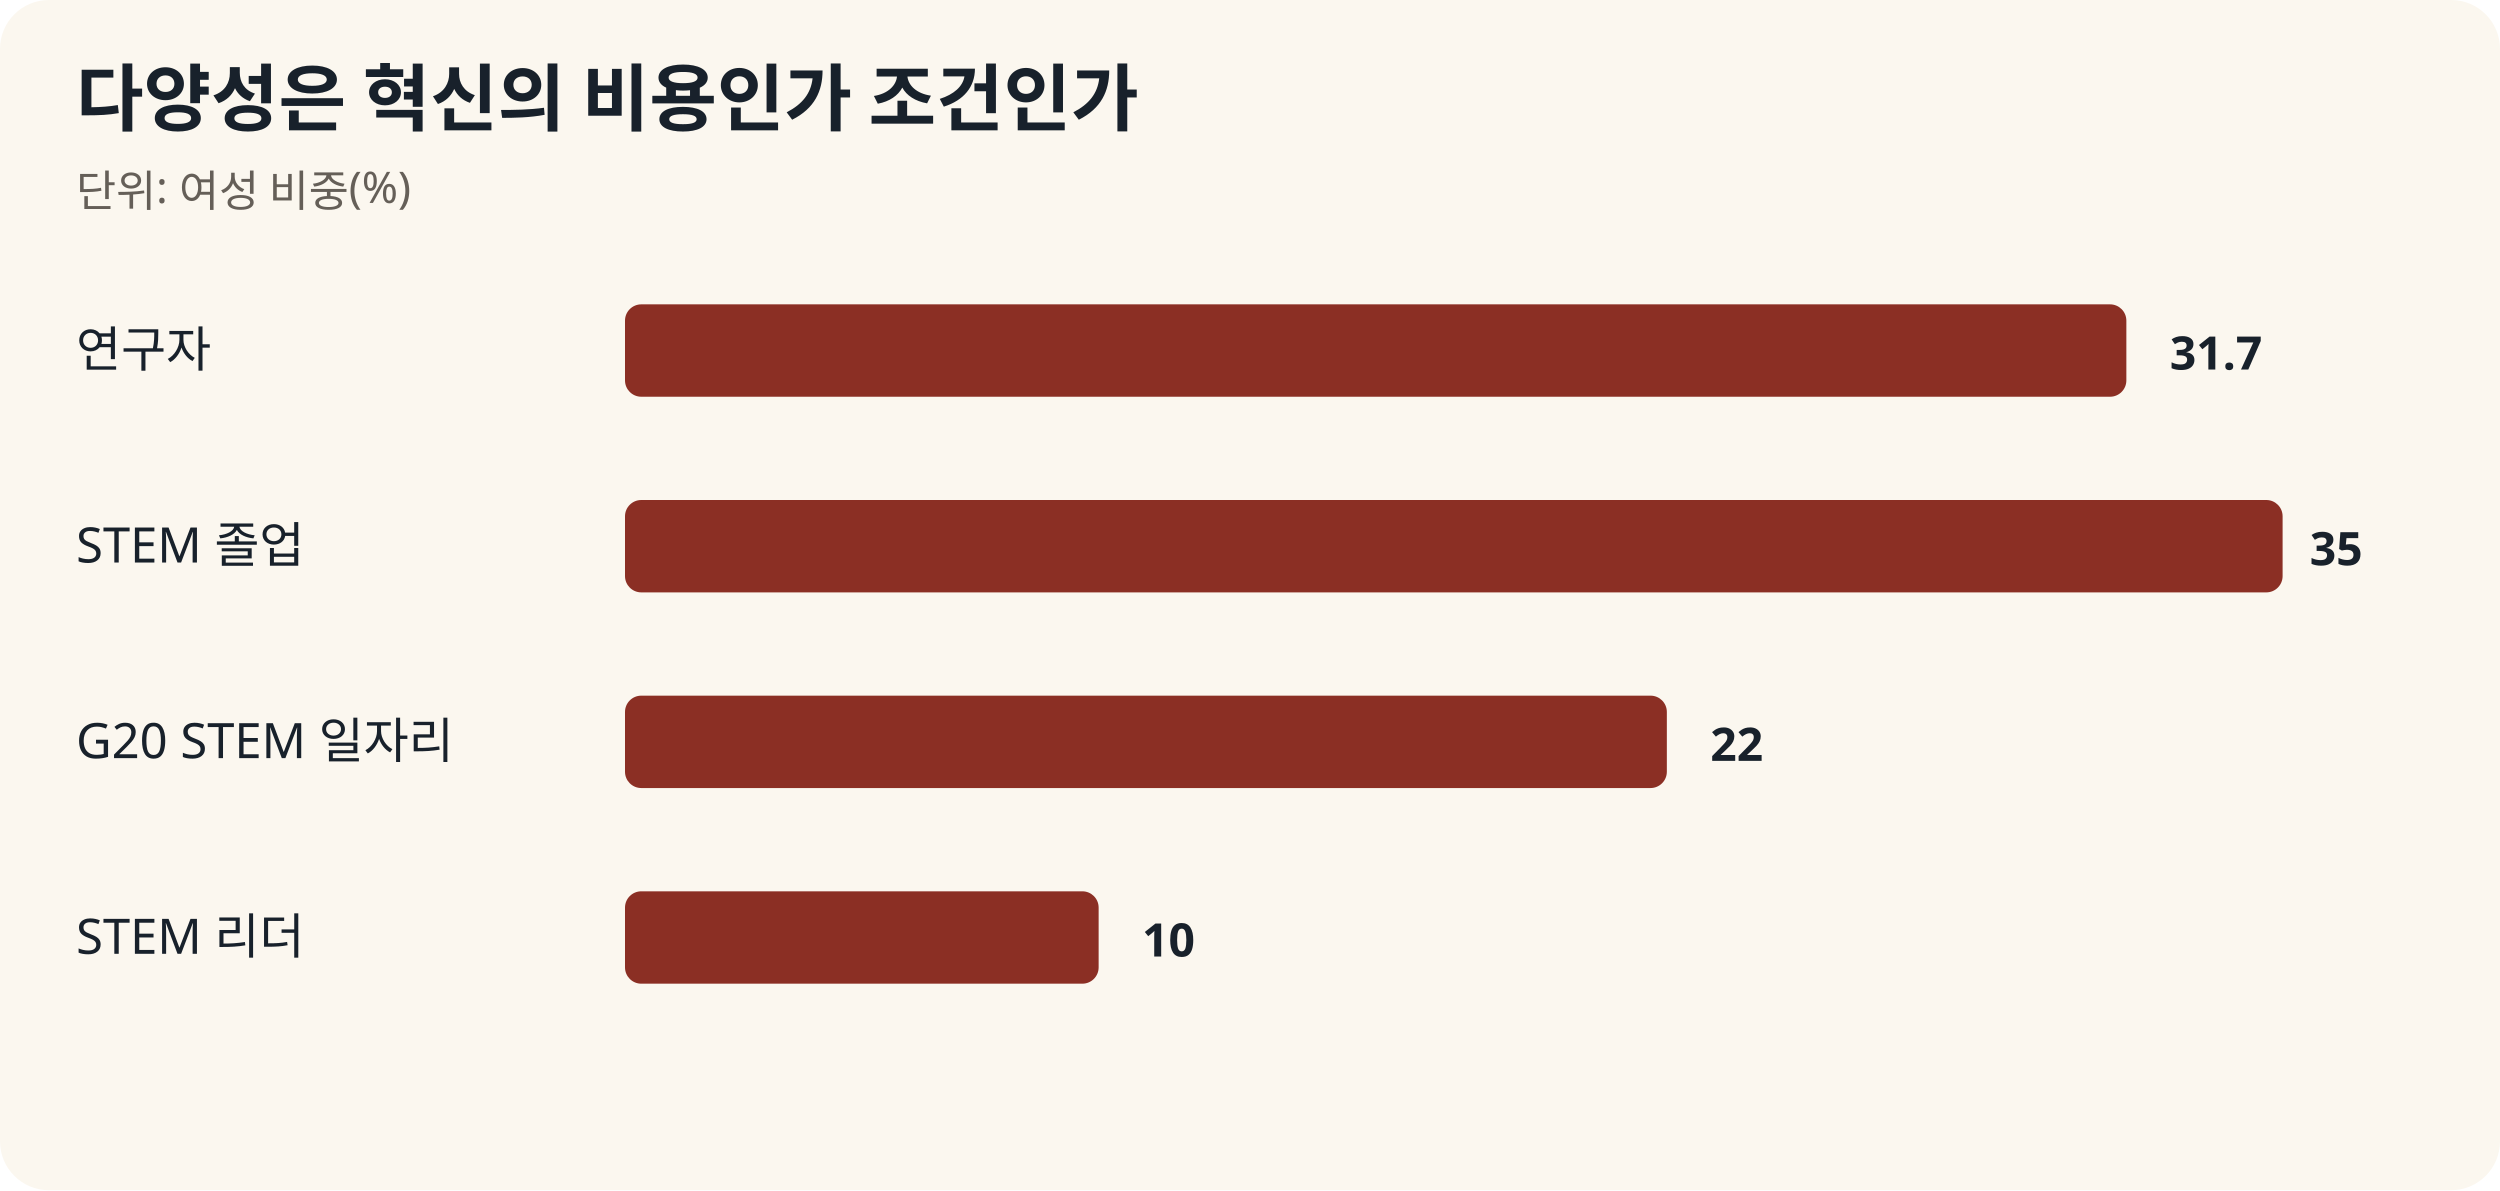
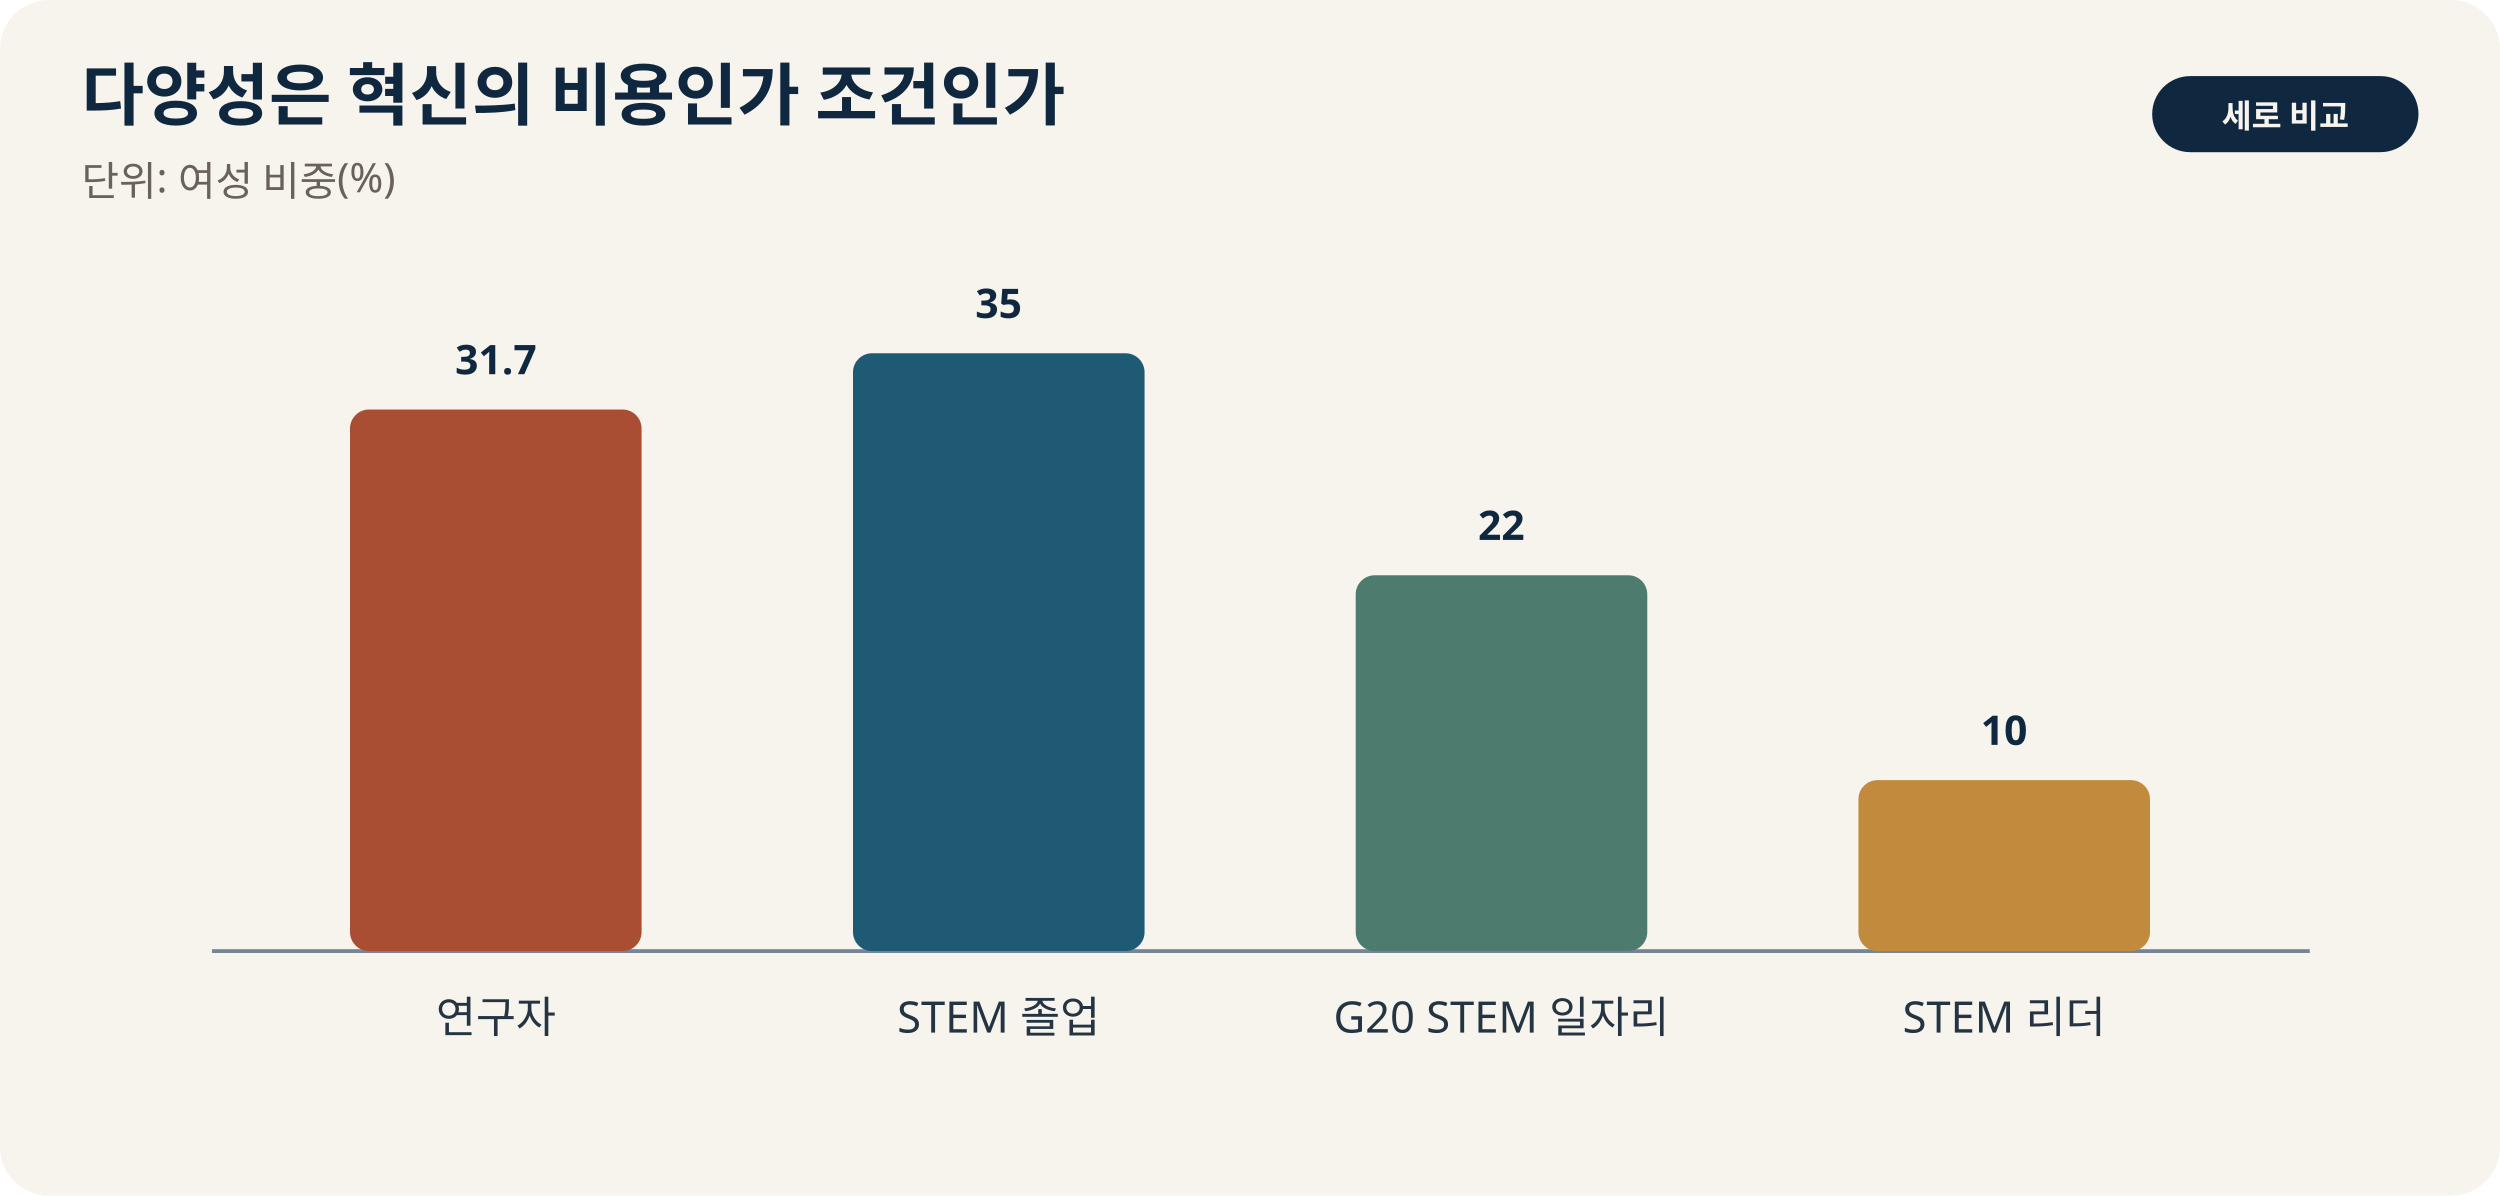
- <svg xmlns="http://www.w3.org/2000/svg" viewBox="0 0 920 438" role="img" aria-labelledby="title desc">
-   <style>.bg{fill:#fbf7ef}.bar{fill:#8b2f24}.title{font:700 27px sans-serif;fill:#18212b}.unit{font:16px sans-serif;fill:#655f58}.label{font:18px sans-serif;fill:#18212b}.value{font:700 17px sans-serif;fill:#18212b}</style>
+ <svg xmlns="http://www.w3.org/2000/svg" viewBox="0 0 920 440" role="img" aria-labelledby="title desc">
+   <style>
+   .bg{fill:#F7F4ED} .title{font:700 25px "Noto Sans KR",sans-serif;fill:#10283F}
+   .unit{font:15px "Noto Sans KR",sans-serif;fill:#6A625A} .label{font:16px "Noto Sans KR",sans-serif;fill:#253443}
+   .value{font:700 15px "Noto Sans KR",sans-serif;fill:#10283F} .grid{stroke:#D9D1C5;stroke-width:1}
+   .axis{stroke:#768594;stroke-width:1.4} .note{font:13px "Noto Sans KR",sans-serif;fill:#756C63}
+ </style>
  <rect class="bg" width="100%" height="100%" rx="18" />
-   <text x="28" y="46" class="title">다양성은 혁신의 비용인가 조건인가</text>
-   <text x="28" y="76" class="unit">단위: 여성 비중(%)</text>
-   <text x="28" y="135" class="label">연구자</text>
-   <rect x="230" y="112" width="552.5" height="34" rx="6" class="bar" />
-   <text x="798.5" y="136" class="value">31.7</text>
-   <text x="28" y="207" class="label">STEM 졸업</text>
-   <rect x="230" y="184" width="610.0" height="34" rx="6" class="bar" />
-   <text x="850.0" y="208" class="value">35</text>
-   <text x="28" y="279" class="label">G20 STEM 일자리</text>
-   <rect x="230" y="256" width="383.4" height="34" rx="6" class="bar" />
-   <text x="629.4" y="280" class="value">22</text>
-   <text x="28" y="351" class="label">STEM 리더</text>
-   <rect x="230" y="328" width="174.3" height="34" rx="6" class="bar" />
-   <text x="420.3" y="352" class="value">10</text>
+   <text x="30" y="44" class="title">다양성은 혁신의 비용인가 조건인가</text>
+   <text x="30" y="72" class="unit">단위: 여성 비중(%)</text>
+   <line x1="78" y1="350" x2="850" y2="350" class="axis" />
+   <rect x="128.8" y="150.7" width="107.3" height="199.3" rx="7" fill="#A94E32" />
+   <text x="182.5" y="137.7" text-anchor="middle" class="value">31.7</text>
+   <text x="182.5" y="380" text-anchor="middle" class="label">연구자</text>
+   <rect x="313.9" y="130.0" width="107.3" height="220.0" rx="7" fill="#1F5A75" />
+   <text x="367.5" y="117.0" text-anchor="middle" class="value">35</text>
+   <text x="367.5" y="380" text-anchor="middle" class="label">STEM 졸업</text>
+   <rect x="498.9" y="211.7" width="107.3" height="138.3" rx="7" fill="#4D7C6F" />
+   <text x="552.5" y="198.7" text-anchor="middle" class="value">22</text>
+   <text x="552.5" y="380" text-anchor="middle" class="label">G20 STEM 일자리</text>
+   <rect x="683.9" y="287.1" width="107.3" height="62.9" rx="7" fill="#C18A3D" />
+   <text x="737.5" y="274.1" text-anchor="middle" class="value">10</text>
+   <text x="737.5" y="380" text-anchor="middle" class="label">STEM 리더</text>
+   <rect x="792" y="28" width="98" height="28" rx="14" fill="#10283F" />
+   <text x="841" y="47" text-anchor="middle" style="font:700 12px 'Noto Sans KR',sans-serif;fill:#F7F4ED">세로 비교</text>
</svg>
